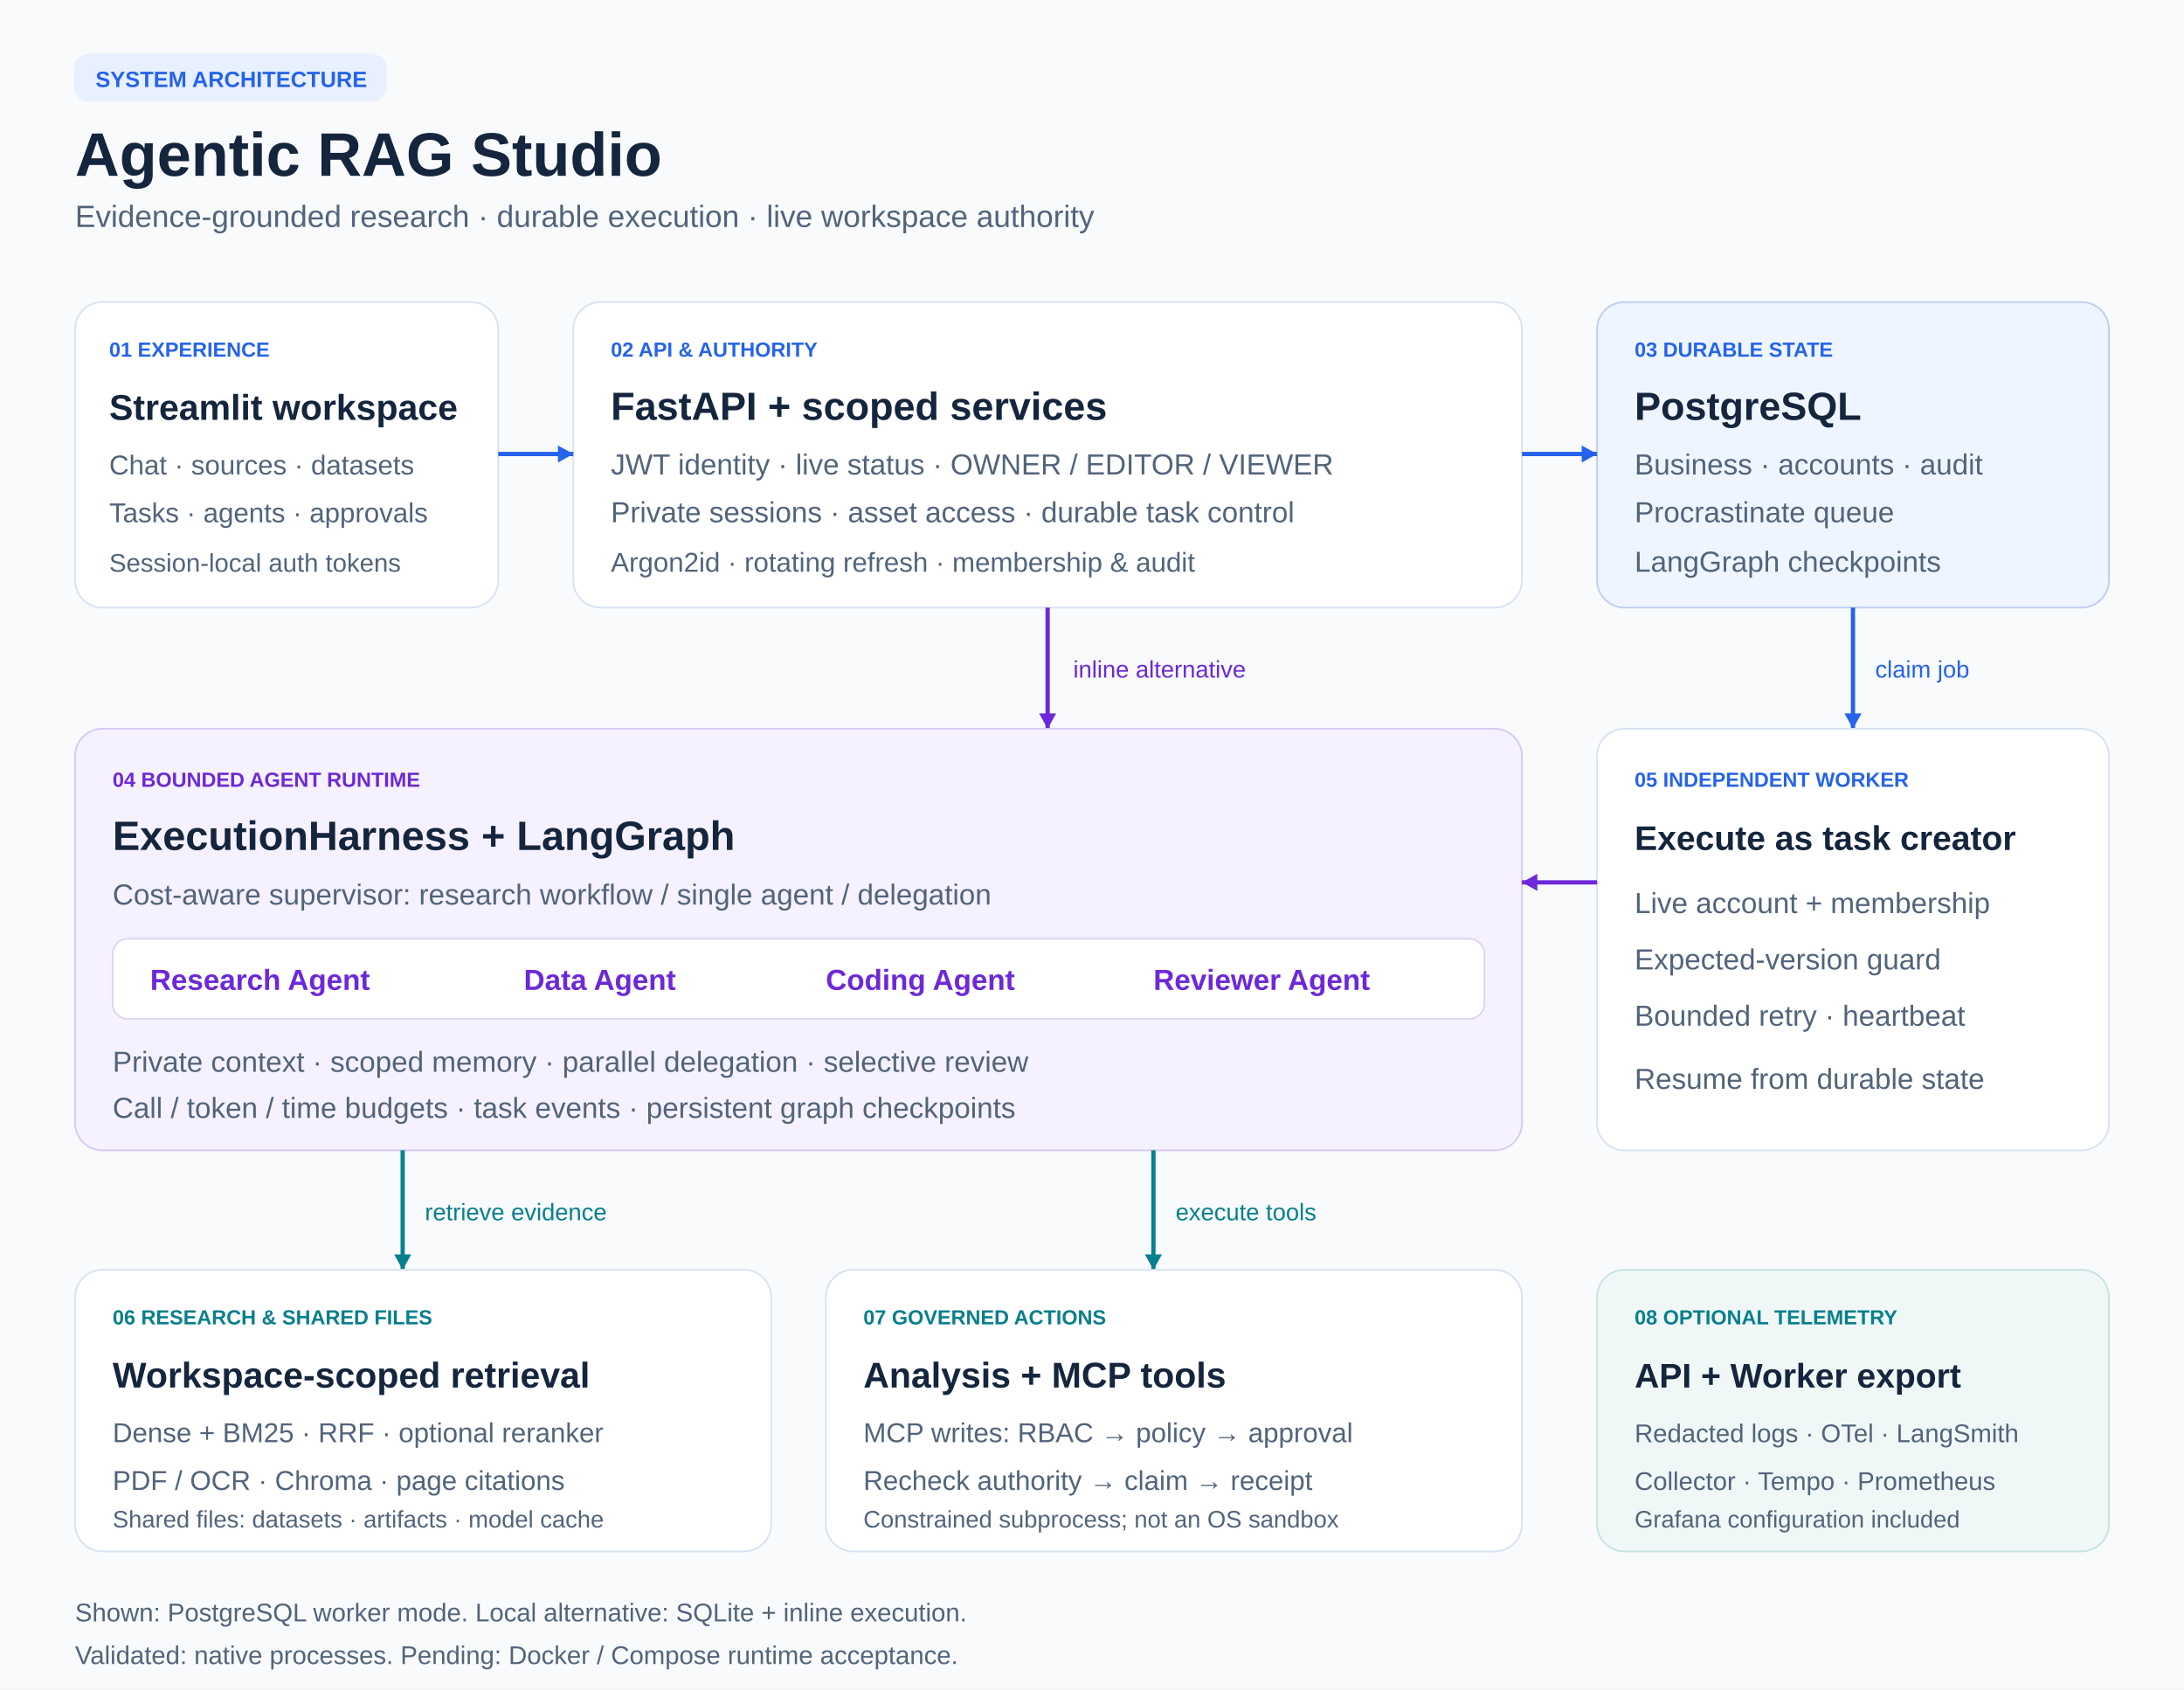
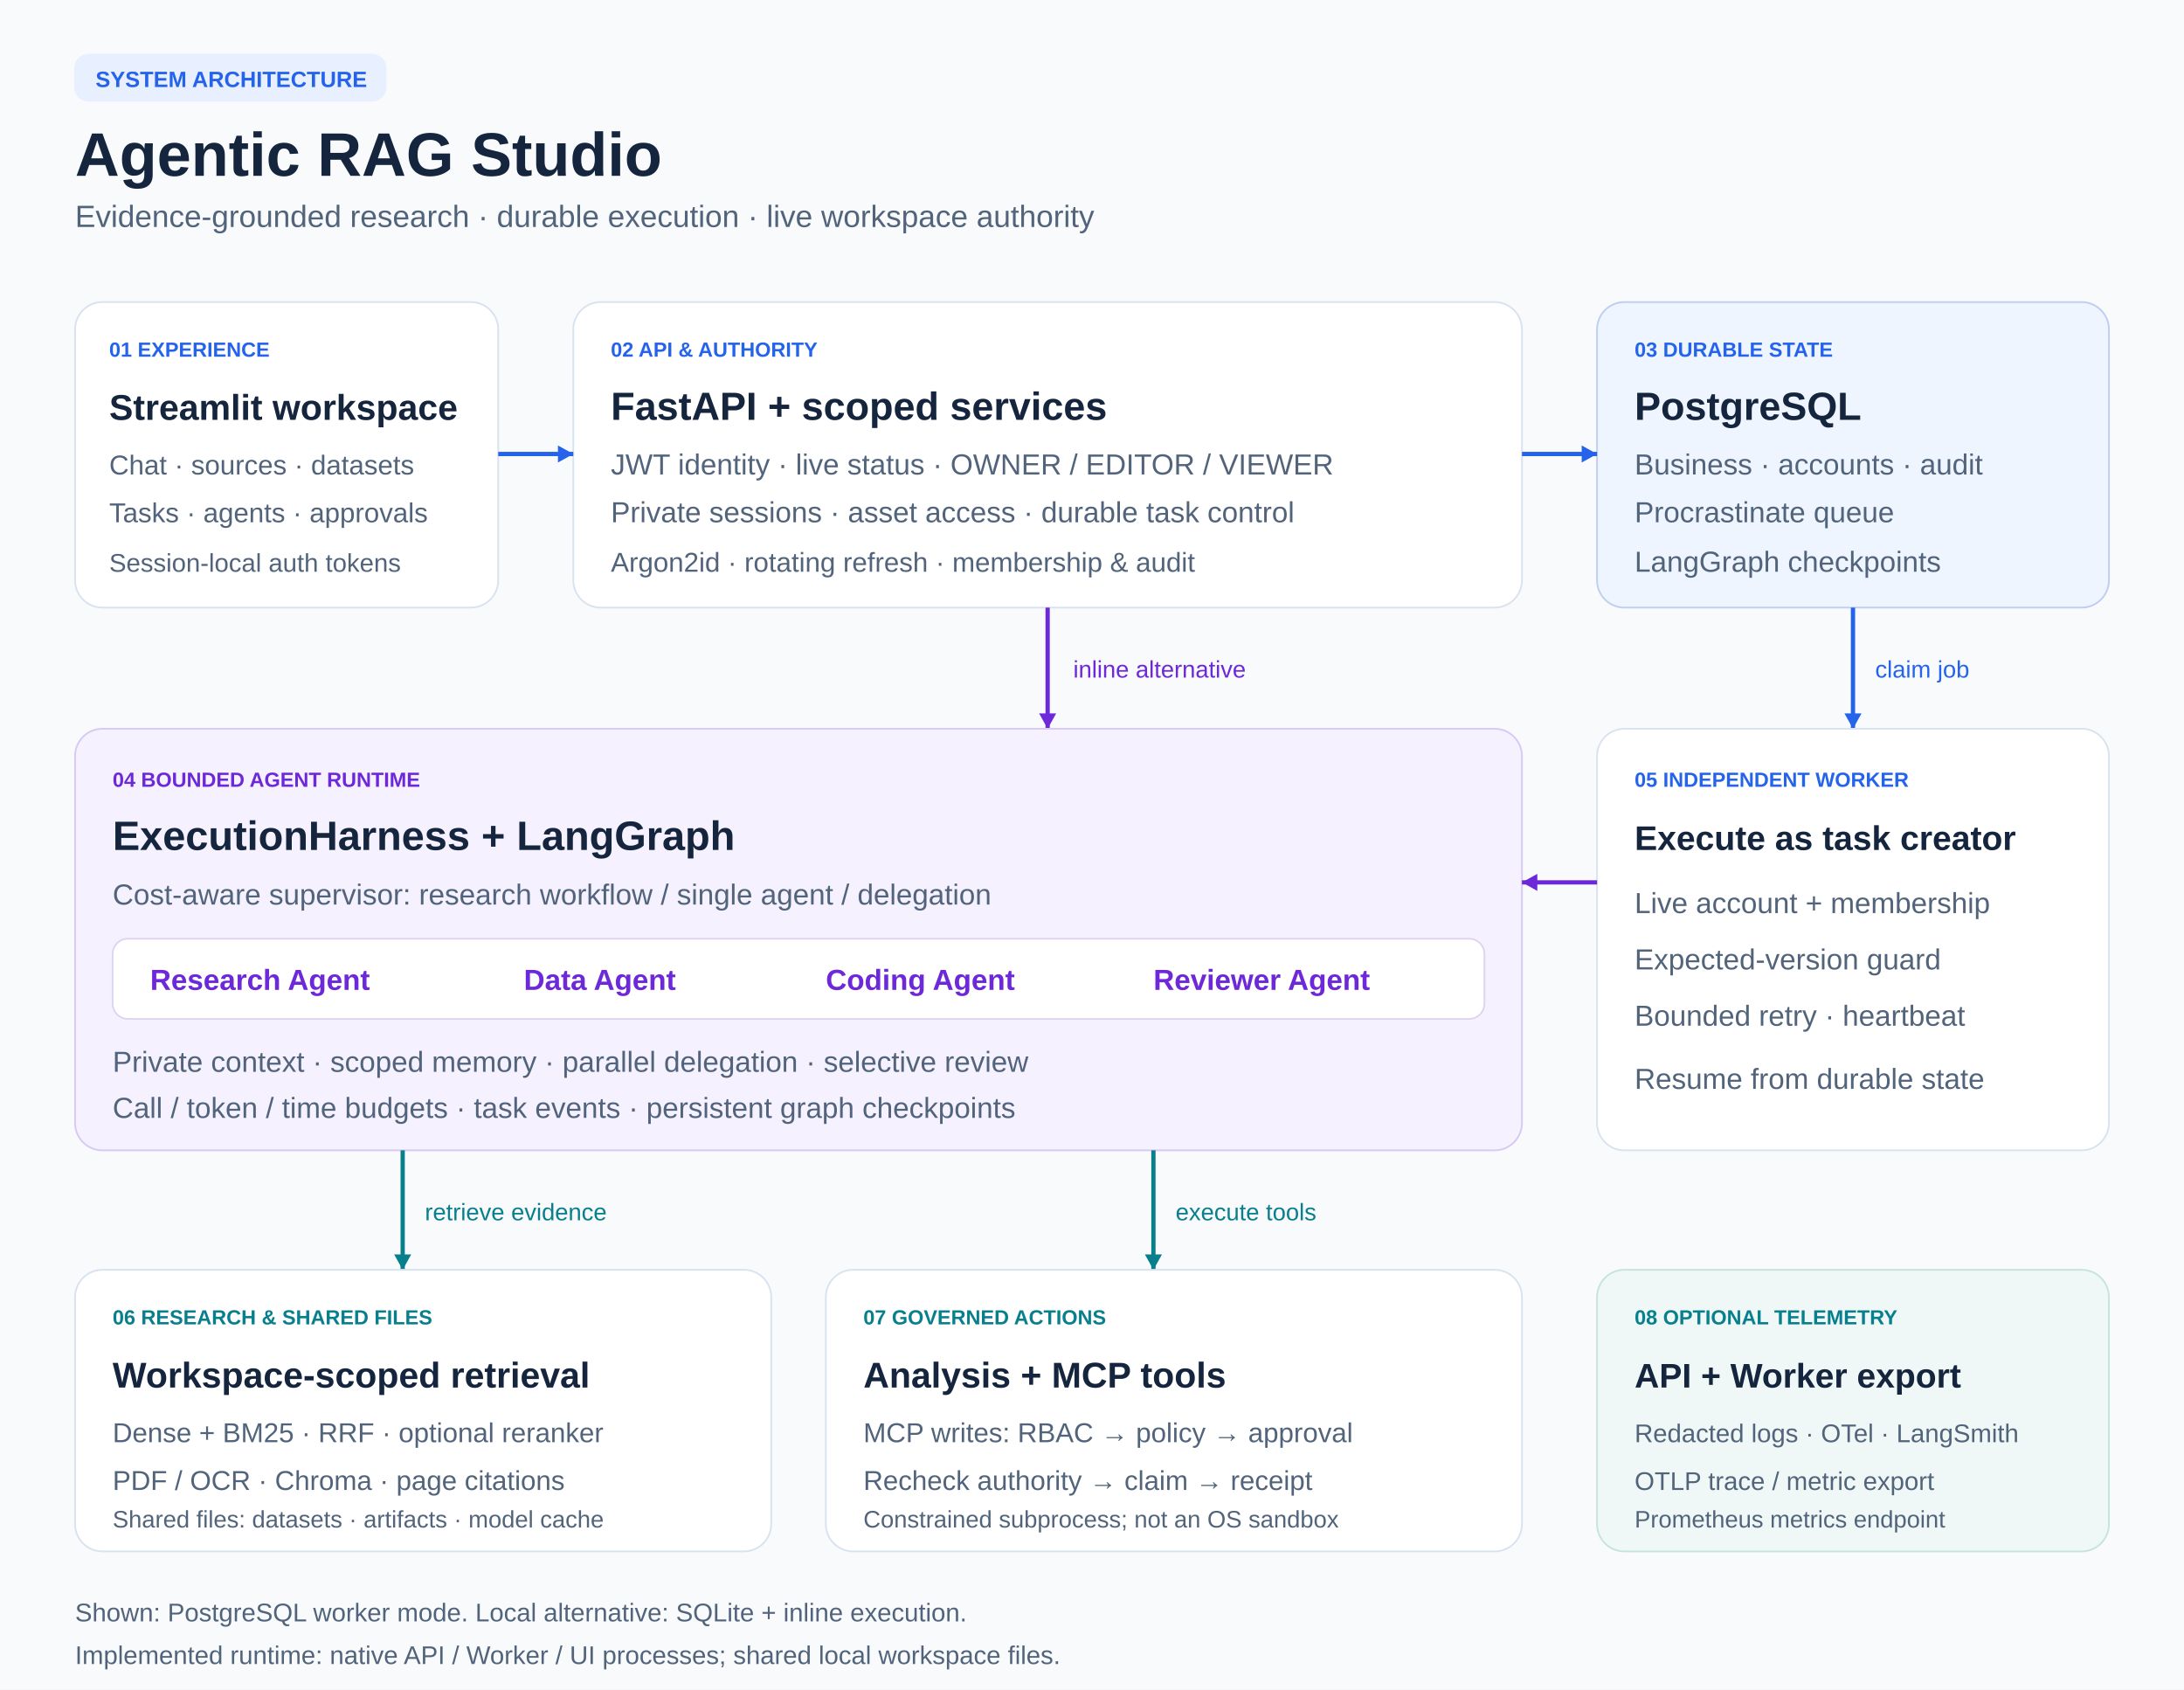
<svg xmlns="http://www.w3.org/2000/svg" width="1280" height="990" viewBox="0 0 1280 990" role="img" aria-labelledby="title description">
  <rect width="1280" height="990" fill="#f8fafc" />
  <g font-family="Segoe UI, Arial, sans-serif">
    <rect x="44" y="32" width="182" height="27" rx="8" fill="#e8efff" stroke="#e8efff" />
    <text x="56" y="51" font-size="13" font-weight="700" fill="#2563eb">SYSTEM ARCHITECTURE</text>
    <text x="44" y="103" font-size="36" font-weight="700" fill="#14253d">Agentic RAG Studio</text>
    <text x="44" y="133" font-size="18" font-weight="400" fill="#52647b">Evidence-grounded research · durable execution · live workspace authority</text>
    <rect x="44" y="177" width="248" height="179" rx="16" fill="#ffffff" stroke="#d9e2ef" />
    <text x="64" y="209" font-size="12" font-weight="700" fill="#2563eb">01  EXPERIENCE</text>
    <text x="64" y="246" font-size="21" font-weight="700" fill="#14253d">Streamlit workspace</text>
    <text x="64" y="278" font-size="16" font-weight="400" fill="#52647b">Chat · sources · datasets</text>
    <text x="64" y="306" font-size="16" font-weight="400" fill="#52647b">Tasks · agents · approvals</text>
    <text x="64" y="335" font-size="15" font-weight="400" fill="#52647b">Session-local auth tokens</text>
    <rect x="336" y="177" width="556" height="179" rx="16" fill="#ffffff" stroke="#d9e2ef" />
    <text x="358" y="209" font-size="12" font-weight="700" fill="#2563eb">02  API &amp; AUTHORITY</text>
    <text x="358" y="246" font-size="23" font-weight="700" fill="#14253d">FastAPI + scoped services</text>
    <text x="358" y="278" font-size="17" font-weight="400" fill="#52647b">JWT identity · live status · OWNER / EDITOR / VIEWER</text>
    <text x="358" y="306" font-size="17" font-weight="400" fill="#52647b">Private sessions · asset access · durable task control</text>
    <text x="358" y="335" font-size="16" font-weight="400" fill="#52647b">Argon2id · rotating refresh · membership &amp; audit</text>
    <rect x="936" y="177" width="300" height="179" rx="16" fill="#eef5ff" stroke="#bfcef0" />
    <text x="958" y="209" font-size="12" font-weight="700" fill="#2563eb">03  DURABLE STATE</text>
    <text x="958" y="246" font-size="23" font-weight="700" fill="#14253d">PostgreSQL</text>
    <text x="958" y="278" font-size="17" font-weight="400" fill="#52647b">Business · accounts · audit</text>
    <text x="958" y="306" font-size="17" font-weight="400" fill="#52647b">Procrastinate queue</text>
    <text x="958" y="335" font-size="17" font-weight="400" fill="#52647b">LangGraph checkpoints</text>
    <polyline points="292,266 336,266" fill="none" stroke="#2563eb" stroke-width="2.5" stroke-linejoin="round" />
    <polygon points="336,266 327,261 327,271" fill="#2563eb" />
    <polyline points="892,266 936,266" fill="none" stroke="#2563eb" stroke-width="2.5" stroke-linejoin="round" />
    <polygon points="936,266 927,261 927,271" fill="#2563eb" />
    <polyline points="1086,356 1086,427" fill="none" stroke="#2563eb" stroke-width="2.5" stroke-linejoin="round" />
    <polygon points="1086,427 1081,418 1091,418" fill="#2563eb" />
    <text x="1099" y="397" font-size="14" font-weight="400" fill="#2563eb">claim job</text>
    <polyline points="614,356 614,427" fill="none" stroke="#6d28d9" stroke-width="2.5" stroke-linejoin="round" />
    <polygon points="614,427 609,418 619,418" fill="#6d28d9" />
    <text x="629" y="397" font-size="14" font-weight="400" fill="#6d28d9">inline alternative</text>
    <rect x="44" y="427" width="848" height="247" rx="16" fill="#f5f1ff" stroke="#d7c9f3" />
    <text x="66" y="461" font-size="12" font-weight="700" fill="#6d28d9">04  BOUNDED AGENT RUNTIME</text>
    <text x="66" y="498" font-size="24" font-weight="700" fill="#14253d">ExecutionHarness + LangGraph</text>
    <text x="66" y="530" font-size="17" font-weight="400" fill="#52647b">Cost-aware supervisor: research workflow / single agent / delegation</text>
    <rect x="66" y="550" width="804" height="47" rx="9" fill="#ffffff" stroke="#ded4f1" />
    <text x="88" y="580" font-size="17" font-weight="700" fill="#6d28d9">Research Agent</text>
    <text x="307" y="580" font-size="17" font-weight="700" fill="#6d28d9">Data Agent</text>
    <text x="484" y="580" font-size="17" font-weight="700" fill="#6d28d9">Coding Agent</text>
    <text x="676" y="580" font-size="17" font-weight="700" fill="#6d28d9">Reviewer Agent</text>
    <text x="66" y="628" font-size="17" font-weight="400" fill="#52647b">Private context · scoped memory · parallel delegation · selective review</text>
    <text x="66" y="655" font-size="17" font-weight="400" fill="#52647b">Call / token / time budgets · task events · persistent graph checkpoints</text>
    <rect x="936" y="427" width="300" height="247" rx="16" fill="#ffffff" stroke="#d9e2ef" />
    <text x="958" y="461" font-size="12" font-weight="700" fill="#2563eb">05  INDEPENDENT WORKER</text>
    <text x="958" y="498" font-size="20" font-weight="700" fill="#14253d">Execute as task creator</text>
    <text x="958" y="535" font-size="17" font-weight="400" fill="#52647b">Live account + membership</text>
    <text x="958" y="568" font-size="17" font-weight="400" fill="#52647b">Expected-version guard</text>
    <text x="958" y="601" font-size="17" font-weight="400" fill="#52647b">Bounded retry · heartbeat</text>
    <text x="958" y="638" font-size="17" font-weight="400" fill="#52647b">Resume from durable state</text>
    <polyline points="936,517 892,517" fill="none" stroke="#6d28d9" stroke-width="2.5" stroke-linejoin="round" />
    <polygon points="892,517 901,512 901,522" fill="#6d28d9" />
    <polyline points="236,674 236,744" fill="none" stroke="#087f8c" stroke-width="2.5" stroke-linejoin="round" />
    <polygon points="236,744 231,735 241,735" fill="#087f8c" />
    <polyline points="676,674 676,744" fill="none" stroke="#087f8c" stroke-width="2.5" stroke-linejoin="round" />
    <polygon points="676,744 671,735 681,735" fill="#087f8c" />
    <text x="249" y="715" font-size="14" font-weight="400" fill="#087f8c">retrieve evidence</text>
    <text x="689" y="715" font-size="14" font-weight="400" fill="#087f8c">execute tools</text>
    <rect x="44" y="744" width="408" height="165" rx="16" fill="#ffffff" stroke="#d9e2ef" />
    <text x="66" y="776" font-size="12" font-weight="700" fill="#087f8c">06  RESEARCH &amp; SHARED FILES</text>
    <text x="66" y="813" font-size="21" font-weight="700" fill="#14253d">Workspace-scoped retrieval</text>
    <text x="66" y="845" font-size="16" font-weight="400" fill="#52647b">Dense + BM25 · RRF · optional reranker</text>
    <text x="66" y="873" font-size="16" font-weight="400" fill="#52647b">PDF / OCR · Chroma · page citations</text>
    <text x="66" y="895" font-size="14" font-weight="400" fill="#52647b">Shared files: datasets · artifacts · model cache</text>
    <rect x="484" y="744" width="408" height="165" rx="16" fill="#ffffff" stroke="#d9e2ef" />
    <text x="506" y="776" font-size="12" font-weight="700" fill="#087f8c">07  GOVERNED ACTIONS</text>
    <text x="506" y="813" font-size="21" font-weight="700" fill="#14253d">Analysis + MCP tools</text>
    <text x="506" y="845" font-size="16" font-weight="400" fill="#52647b">MCP writes: RBAC → policy → approval</text>
    <text x="506" y="873" font-size="16" font-weight="400" fill="#52647b">Recheck authority → claim → receipt</text>
    <text x="506" y="895" font-size="14" font-weight="400" fill="#52647b">Constrained subprocess; not an OS sandbox</text>
    <rect x="936" y="744" width="300" height="165" rx="16" fill="#eff8f7" stroke="#c6e3de" />
    <text x="958" y="776" font-size="12" font-weight="700" fill="#087f8c">08  OPTIONAL TELEMETRY</text>
    <text x="958" y="813" font-size="20" font-weight="700" fill="#14253d">API + Worker export</text>
    <text x="958" y="845" font-size="15" font-weight="400" fill="#52647b">Redacted logs · OTel · LangSmith</text>
-     <text x="958" y="873" font-size="15" font-weight="400" fill="#52647b">Collector · Tempo · Prometheus</text>
-     <text x="958" y="895" font-size="14" font-weight="400" fill="#52647b">Grafana configuration included</text>
+     <text x="958" y="873" font-size="15" font-weight="400" fill="#52647b">OTLP trace / metric export</text>
+     <text x="958" y="895" font-size="14" font-weight="400" fill="#52647b">Prometheus metrics endpoint</text>
    <text x="44" y="950" font-size="15" font-weight="400" fill="#52647b">Shown: PostgreSQL worker mode. Local alternative: SQLite + inline execution.</text>
-     <text x="44" y="975" font-size="15" font-weight="400" fill="#52647b">Validated: native processes. Pending: Docker / Compose runtime acceptance.</text>
+     <text x="44" y="975" font-size="15" font-weight="400" fill="#52647b">Implemented runtime: native API / Worker / UI processes; shared local workspace files.</text>
  </g>
</svg>
